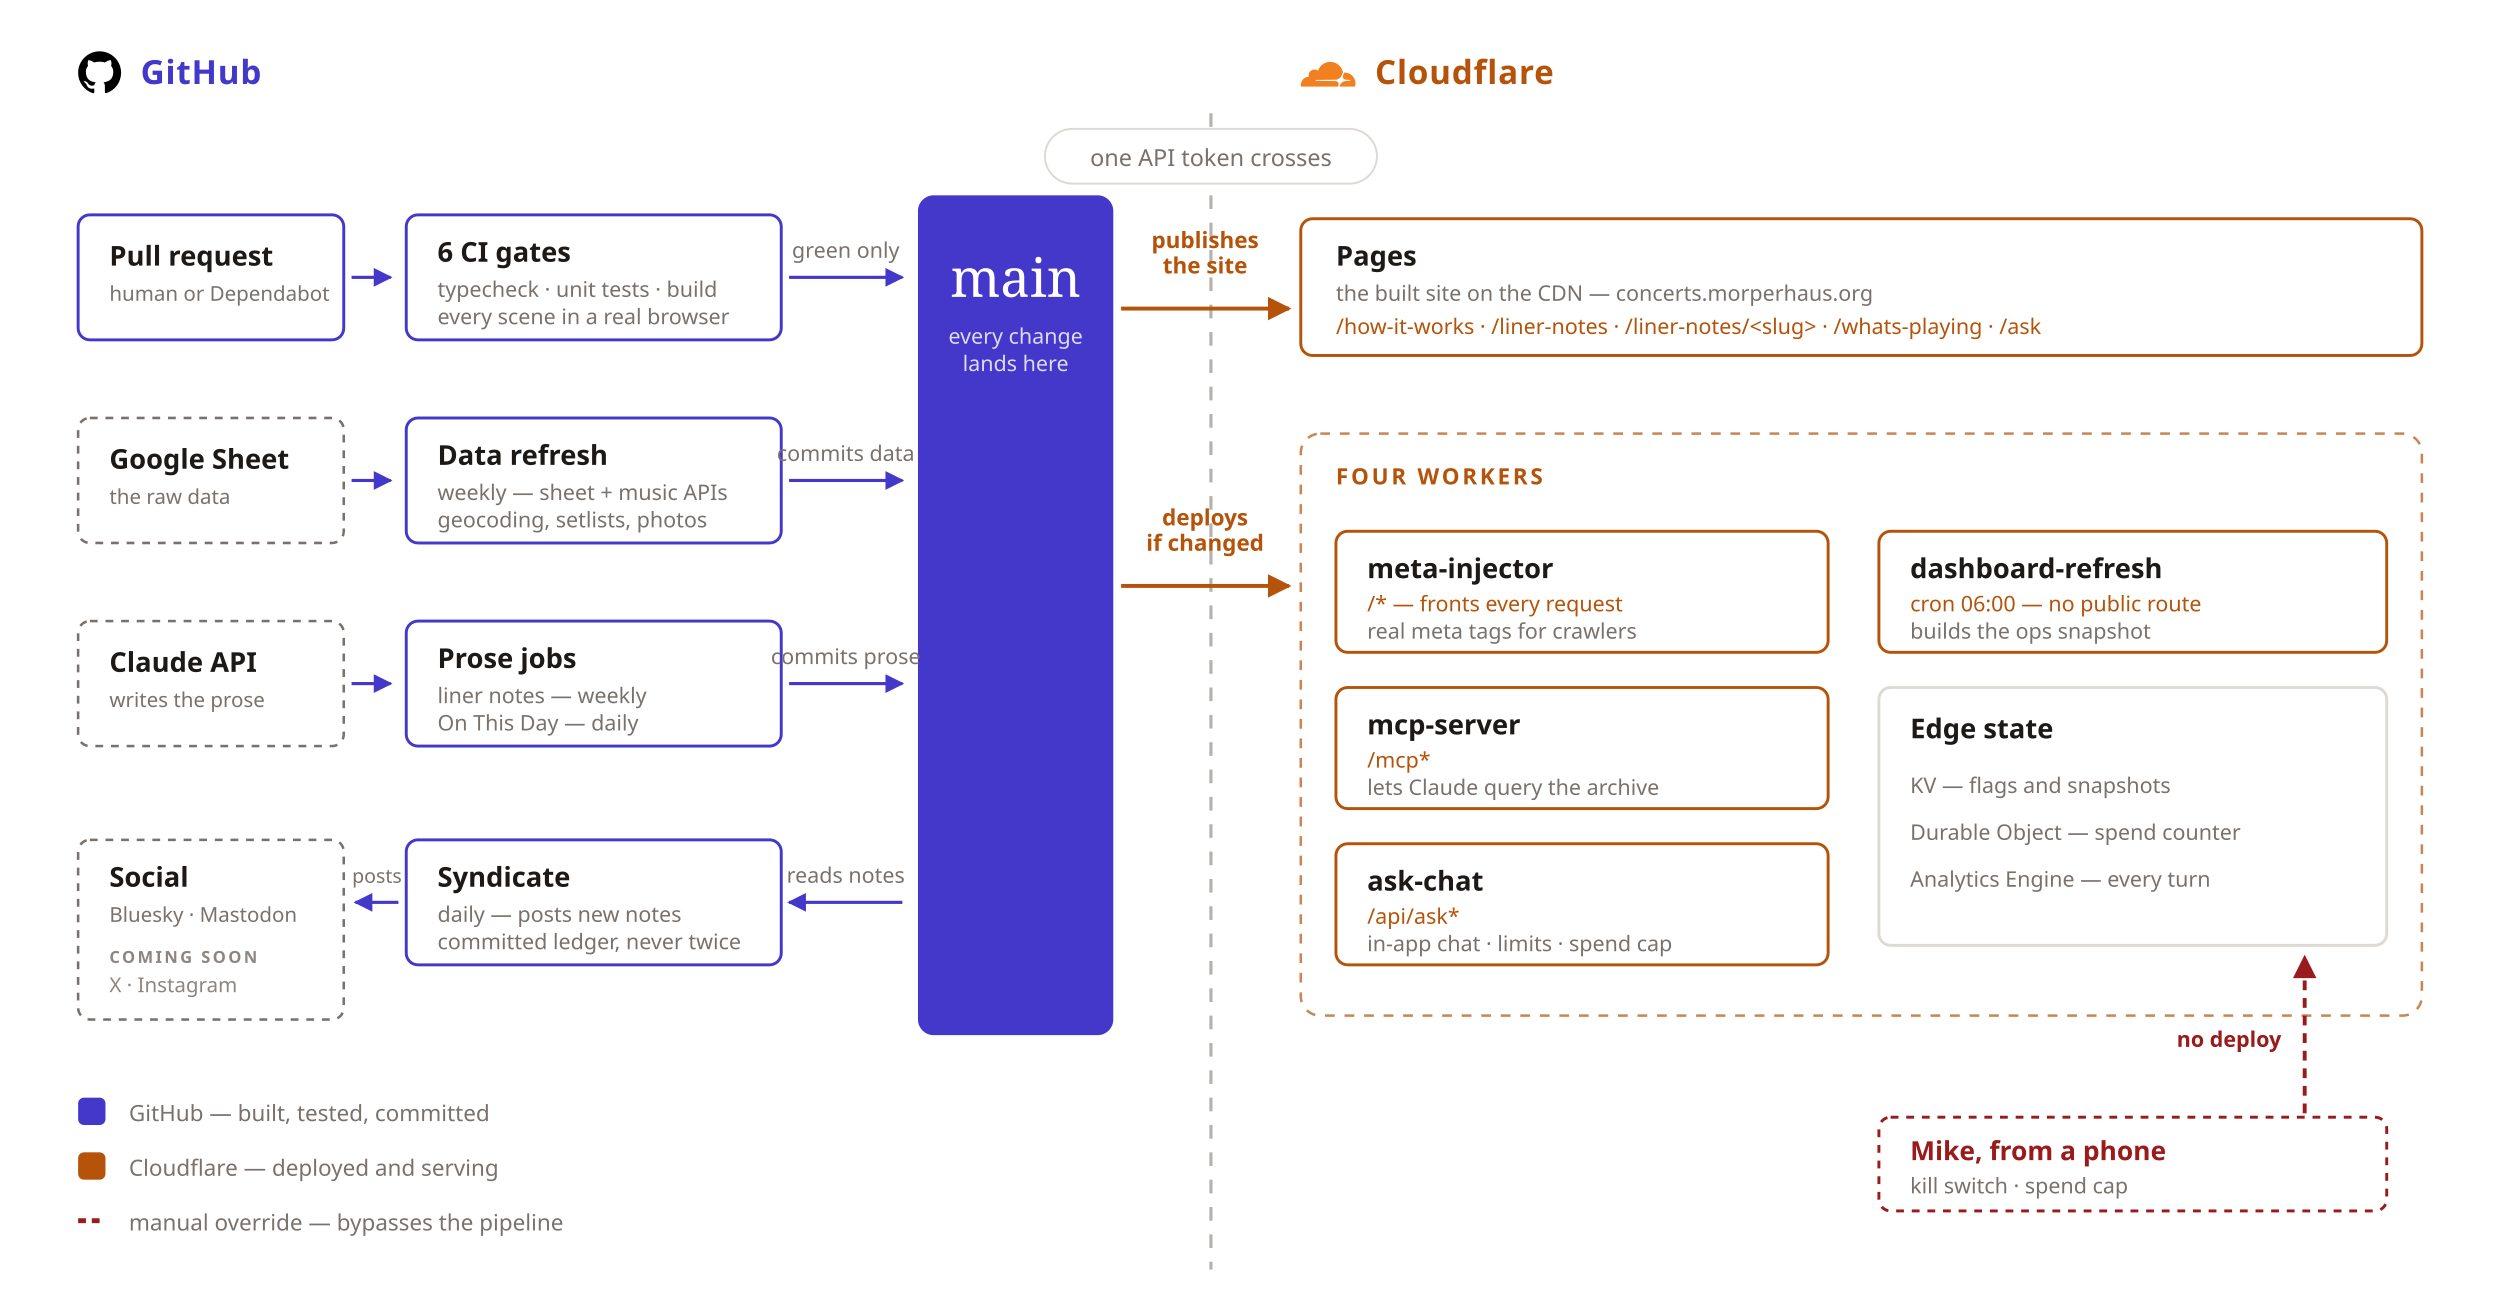
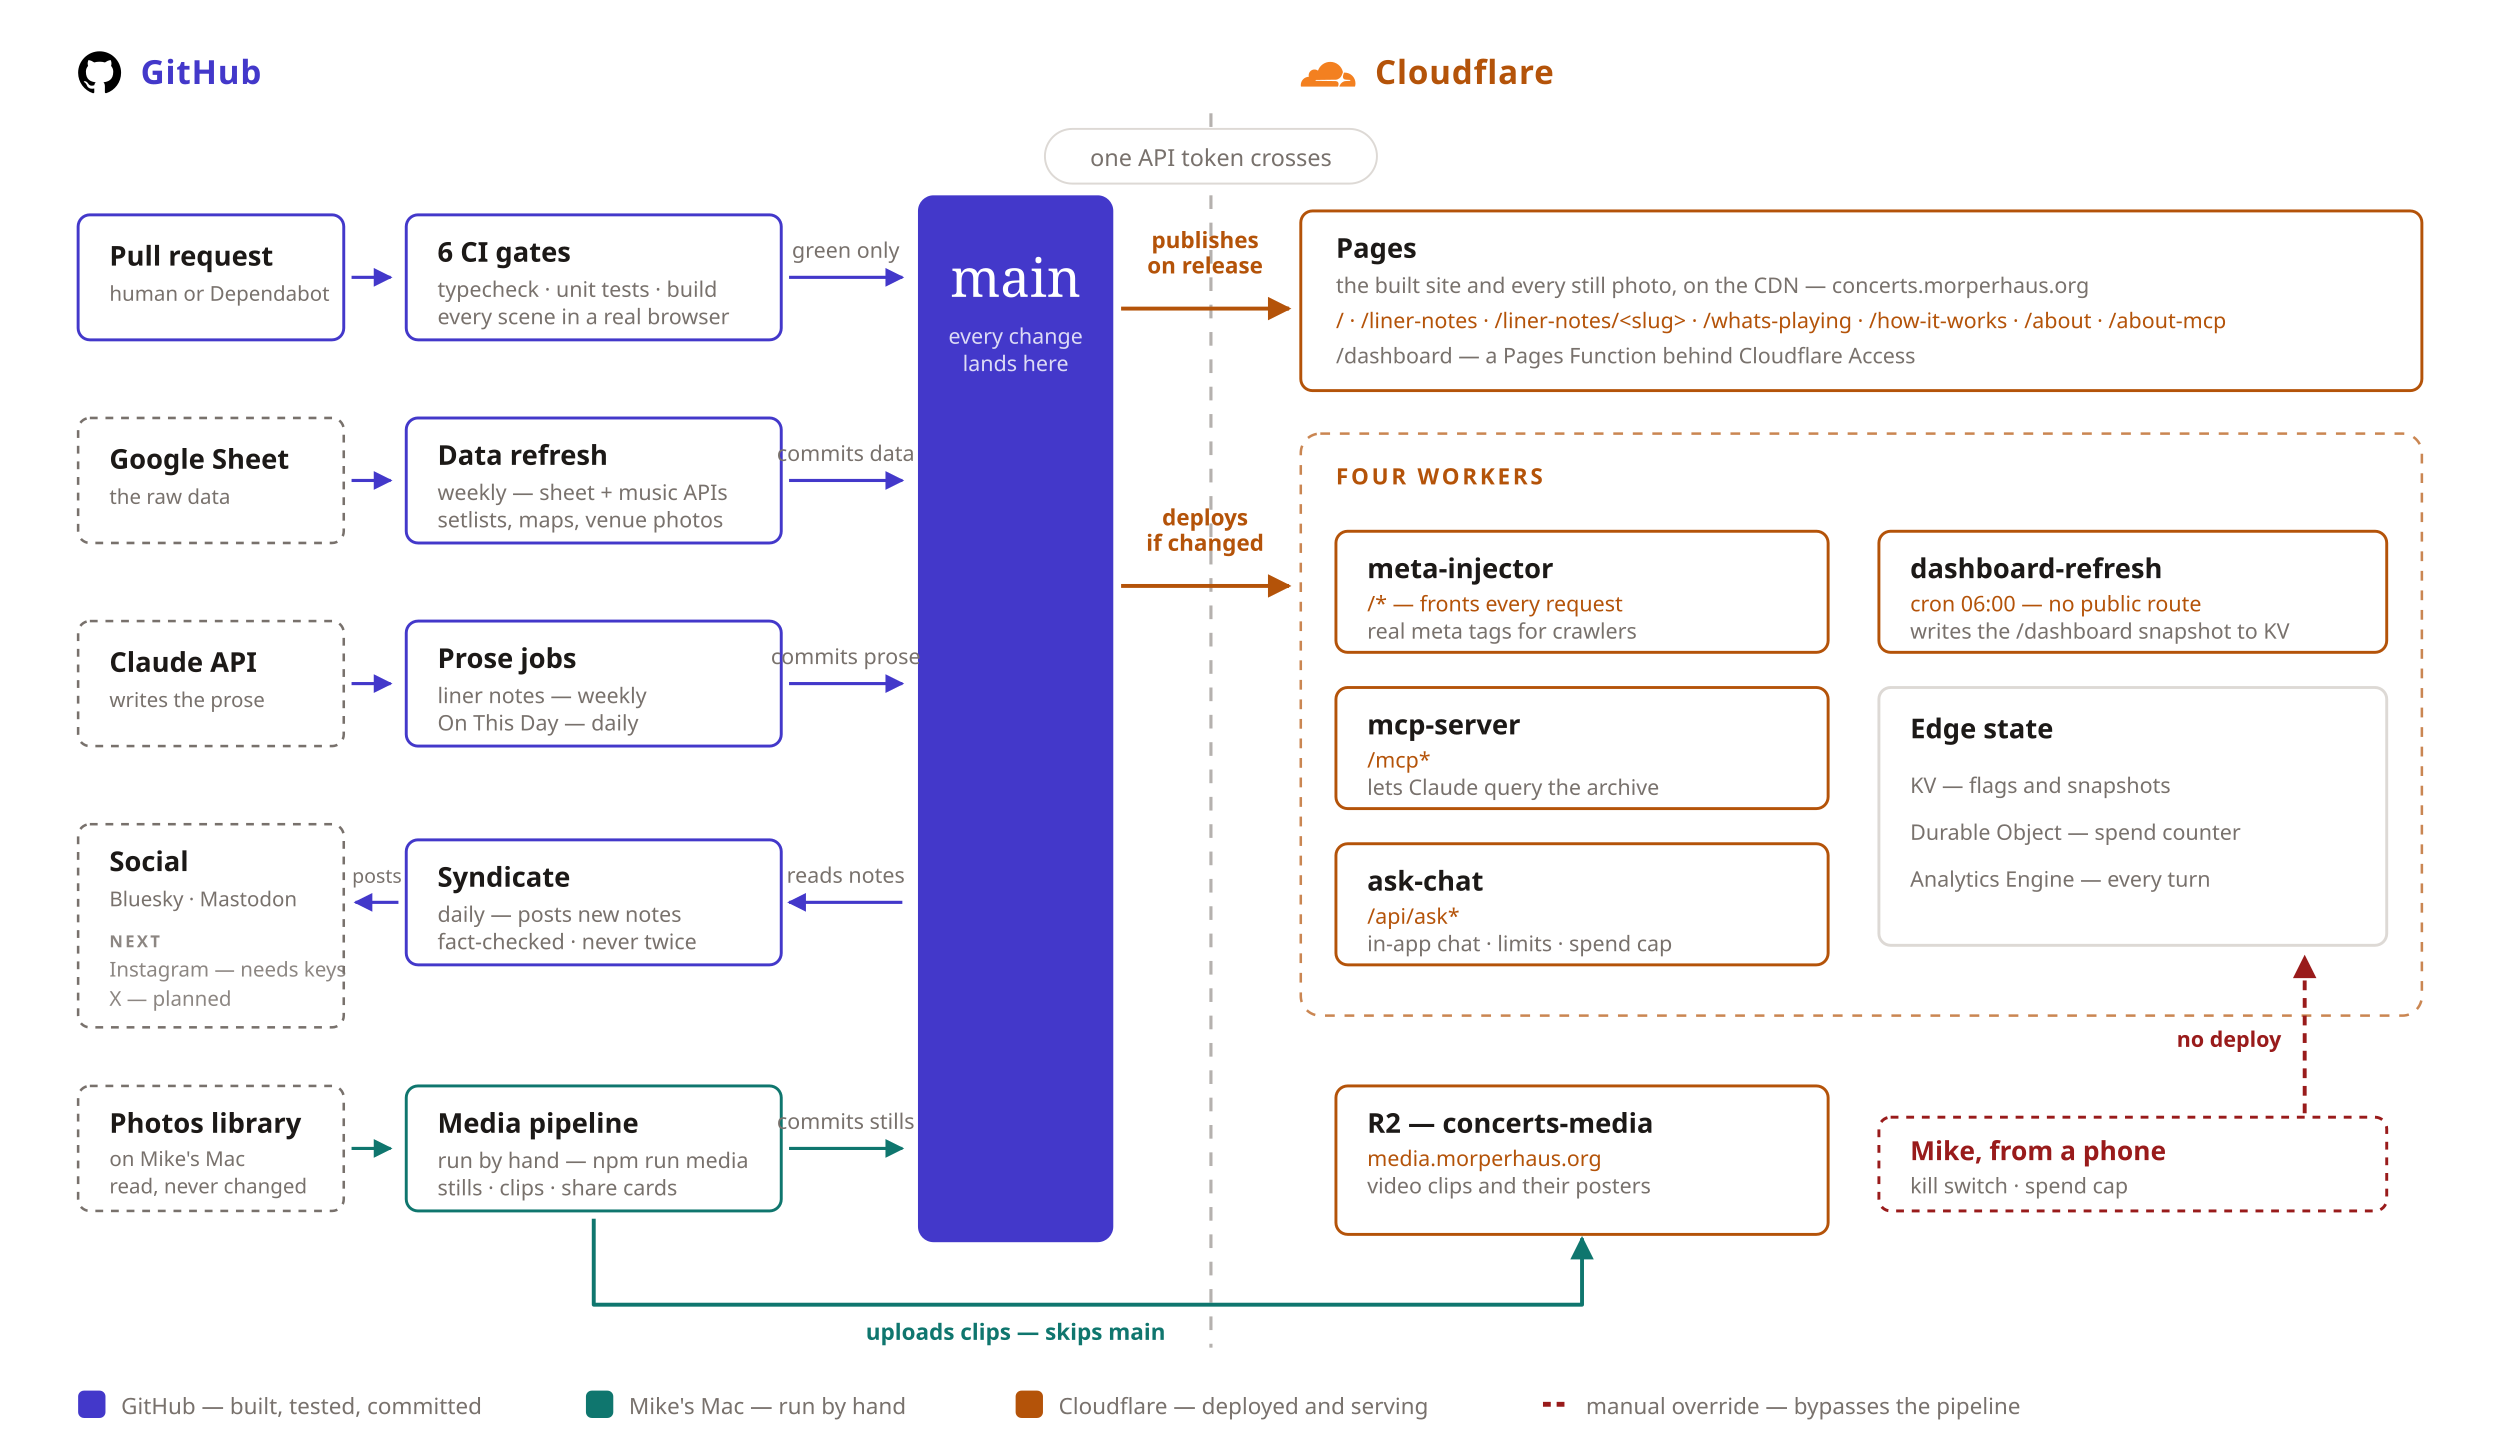
- <svg xmlns="http://www.w3.org/2000/svg" viewBox="0 0 1280 670" role="img" aria-label="Architecture of the Morperhaus Concert Archives. On the left, GitHub: pull requests pass six CI gates, and scheduled jobs pull a Google Sheet and the Claude API to commit data and prose. All of it converges on the main branch. Two arrows cross into Cloudflare on the right, where Pages serves the site at its public paths and four Workers run at the edge, backed by KV, a Durable Object and Analytics Engine. One dashed red arrow bypasses the pipeline entirely: a kill switch flipped by hand, with no deploy." font-family="'Source Sans 3', ui-sans-serif, system-ui, sans-serif">
+ <svg xmlns="http://www.w3.org/2000/svg" viewBox="0 0 1280 740" role="img" aria-label="Architecture of the Morperhaus Concert Archives. On the left, GitHub: pull requests pass six CI gates, and scheduled jobs pull a Google Sheet and the Claude API to commit data and prose, while a daily job fact-checks and posts new notes to social channels. Below them, a media pipeline run by hand on Mike's Mac reads the Photos library without changing it and commits stills. All of it converges on the main branch. Two arrows cross into Cloudflare on the right: Pages publishes the site and its photos when a release is tagged, and four Workers redeploy at the edge, backed by KV, a Durable Object and Analytics Engine. Video clips skip main and upload from the Mac straight to an R2 bucket. One dashed red arrow bypasses the pipeline entirely: a kill switch flipped by hand, with no deploy." font-family="'Source Sans 3', ui-sans-serif, system-ui, sans-serif">
  <defs>
    <marker id="ar-gh" viewBox="0 0 10 10" refX="9" refY="5" markerWidth="6" markerHeight="6" orient="auto-start-reverse">
      <path d="M 0 0 L 10 5 L 0 10 z" fill="var(--gh, #4338ca)" />
    </marker>
    <marker id="ar-cf" viewBox="0 0 10 10" refX="9" refY="5" markerWidth="6" markerHeight="6" orient="auto-start-reverse">
      <path d="M 0 0 L 10 5 L 0 10 z" fill="var(--cf, #b45309)" />
+     </marker>
+     <marker id="ar-mac" viewBox="0 0 10 10" refX="9" refY="5" markerWidth="6" markerHeight="6" orient="auto-start-reverse">
+       <path d="M 0 0 L 10 5 L 0 10 z" fill="var(--mac, #0f766e)" />
    </marker>
    <marker id="ar-stop" viewBox="0 0 10 10" refX="9" refY="5" markerWidth="6" markerHeight="6" orient="auto-start-reverse">
      <path d="M 0 0 L 10 5 L 0 10 z" fill="var(--stop, #991b1b)" />
    </marker>
  </defs>
  <g transform="translate(40, 26) scale(0.9167)">
    <path d="M12 .297c-6.63 0-12 5.373-12 12 0 5.303 3.438 9.8 8.205 11.385.6.113.82-.258.82-.577 0-.285-.01-1.04-.015-2.04-3.338.724-4.042-1.61-4.042-1.61C4.422 18.07 3.633 17.7 3.633 17.7c-1.087-.744.084-.729.084-.729 1.205.084 1.838 1.236 1.838 1.236 1.07 1.835 2.809 1.305 3.495.998.108-.776.417-1.305.76-1.605-2.665-.3-5.466-1.332-5.466-5.93 0-1.31.465-2.38 1.235-3.22-.135-.303-.54-1.523.105-3.176 0 0 1.005-.322 3.3 1.23.96-.267 1.98-.399 3-.405 1.02.006 2.04.138 3 .405 2.28-1.552 3.285-1.23 3.285-1.23.645 1.653.24 2.873.12 3.176.765.84 1.23 1.91 1.23 3.22 0 4.61-2.805 5.625-5.475 5.92.42.36.81 1.096.81 2.22 0 1.606-.015 2.896-.015 3.286 0 .315.21.69.825.57C20.565 22.092 24 17.592 24 12.297c0-6.627-5.373-12-12-12" fill="currentColor" />
  </g>
  <text x="72" y="43" font-size="17" font-weight="700" letter-spacing="0.4" fill="var(--gh, #4338ca)">GitHub</text>
  <g transform="translate(666, 24) scale(1.1667)">
    <path d="M16.509 16.845c.147-.507.091-.971-.155-1.315-.225-.316-.605-.499-1.062-.52l-8.659-.112a.156.156 0 0 1-.133-.071c-.028-.042-.035-.099-.021-.155.028-.084.112-.148.204-.156l8.736-.112c1.035-.049 2.16-.887 2.554-1.914l.499-1.301c.021-.056.029-.113.015-.168-.562-2.546-2.835-4.445-5.55-4.445-2.504 0-4.628 1.618-5.388 3.861-.493-.366-1.119-.562-1.794-.499-1.203.119-2.167 1.083-2.286 2.286-.028.31-.007.613.064.894C1.568 13.171 0 14.775 0 16.752c0 .175.014.351.035.527.014.083.084.147.169.147h15.981c.091 0 .176-.065.203-.155l.12-.427zm2.757-5.563c-.077 0-.161 0-.238.011-.057 0-.105.042-.127.098l-.338 1.174c-.147.507-.092.971.154 1.316.226.316.606.498 1.062.519l1.844.113c.056 0 .105.026.133.07.028.043.035.107.021.156-.028.084-.113.148-.204.155l-1.921.112c-1.041.049-2.158.887-2.553 1.914l-.141.358c-.028.071.021.142.099.142h6.598c.077 0 .147-.049.169-.126.112-.408.176-.837.176-1.28 0-2.603-2.125-4.727-4.734-4.727" fill="#F38020" />
  </g>
  <text x="704" y="43" font-size="17" font-weight="700" letter-spacing="0.4" fill="var(--cf, #b45309)">Cloudflare</text>
-   <line x1="620" y1="58" x2="620" y2="650" stroke="var(--muted, #78716c)" stroke-width="1.6" stroke-dasharray="7 7" opacity="0.55" />
+   <line x1="620" y1="58" x2="620" y2="690" stroke="var(--muted, #78716c)" stroke-width="1.6" stroke-dasharray="7 7" opacity="0.55" />
  <rect x="535" y="66" width="170" height="28" rx="14" fill="var(--surface, #ffffff)" stroke="var(--rule, #ddd9d5)" />
  <text x="620" y="85" font-size="12" text-anchor="middle" fill="var(--muted, #78716c)">one API token crosses</text>
-   <rect x="470" y="100" width="100" height="430" rx="8" fill="var(--gh, #4338ca)" />
+   <rect x="470" y="100" width="100" height="536" rx="8" fill="var(--gh, #4338ca)" />
  <text x="520" y="152" font-size="27" text-anchor="middle" font-family="'Playfair Display', Georgia, serif" fill="var(--on-accent, #ffffff)">main</text>
  <text x="520" y="176" font-size="11" text-anchor="middle" fill="var(--on-accent, #ffffff)" opacity="0.82">every change</text>
  <text x="520" y="190" font-size="11" text-anchor="middle" fill="var(--on-accent, #ffffff)" opacity="0.82">lands here</text>
  <rect x="40" y="110" width="136" height="64" rx="6" fill="var(--surface, #ffffff)" stroke="var(--gh, #4338ca)" stroke-width="1.5" />
  <text x="56" y="136" font-size="14" font-weight="600" fill="var(--ink, #1c1917)">Pull request</text>
  <text x="56" y="154" font-size="10.5" fill="var(--muted, #78716c)">human or Dependabot</text>
  <rect x="208" y="110" width="192" height="64" rx="6" fill="var(--surface, #ffffff)" stroke="var(--gh, #4338ca)" stroke-width="1.5" />
  <text x="224" y="134" font-size="14" font-weight="600" fill="var(--ink, #1c1917)">6 CI gates</text>
  <text x="224" y="152" font-size="11" fill="var(--muted, #78716c)">typecheck · unit tests · build</text>
  <text x="224" y="166" font-size="11" fill="var(--muted, #78716c)">every scene in a real browser</text>
  <line x1="180" y1="142" x2="200" y2="142" stroke="var(--gh, #4338ca)" stroke-width="1.6" marker-end="url(#ar-gh)" />
  <line x1="404" y1="142" x2="462" y2="142" stroke="var(--gh, #4338ca)" stroke-width="1.6" marker-end="url(#ar-gh)" />
  <text x="433" y="132" font-size="11" text-anchor="middle" fill="var(--muted, #78716c)">green only</text>
  <rect x="40" y="214" width="136" height="64" rx="6" fill="none" stroke="var(--muted, #78716c)" stroke-width="1.3" stroke-dasharray="4 4" />
  <text x="56" y="240" font-size="14" font-weight="600" fill="var(--ink, #1c1917)">Google Sheet</text>
  <text x="56" y="258" font-size="10.5" fill="var(--muted, #78716c)">the raw data</text>
  <rect x="208" y="214" width="192" height="64" rx="6" fill="var(--surface, #ffffff)" stroke="var(--gh, #4338ca)" stroke-width="1.5" />
  <text x="224" y="238" font-size="14" font-weight="600" fill="var(--ink, #1c1917)">Data refresh</text>
  <text x="224" y="256" font-size="11" fill="var(--muted, #78716c)">weekly — sheet + music APIs</text>
-   <text x="224" y="270" font-size="11" fill="var(--muted, #78716c)">geocoding, setlists, photos</text>
+   <text x="224" y="270" font-size="11" fill="var(--muted, #78716c)">setlists, maps, venue photos</text>
  <line x1="180" y1="246" x2="200" y2="246" stroke="var(--gh, #4338ca)" stroke-width="1.6" marker-end="url(#ar-gh)" />
  <line x1="404" y1="246" x2="462" y2="246" stroke="var(--gh, #4338ca)" stroke-width="1.6" marker-end="url(#ar-gh)" />
  <text x="433" y="236" font-size="11" text-anchor="middle" fill="var(--muted, #78716c)">commits data</text>
  <rect x="40" y="318" width="136" height="64" rx="6" fill="none" stroke="var(--muted, #78716c)" stroke-width="1.3" stroke-dasharray="4 4" />
  <text x="56" y="344" font-size="14" font-weight="600" fill="var(--ink, #1c1917)">Claude API</text>
  <text x="56" y="362" font-size="10.5" fill="var(--muted, #78716c)">writes the prose</text>
  <rect x="208" y="318" width="192" height="64" rx="6" fill="var(--surface, #ffffff)" stroke="var(--gh, #4338ca)" stroke-width="1.5" />
  <text x="224" y="342" font-size="14" font-weight="600" fill="var(--ink, #1c1917)">Prose jobs</text>
  <text x="224" y="360" font-size="11" fill="var(--muted, #78716c)">liner notes — weekly</text>
  <text x="224" y="374" font-size="11" fill="var(--muted, #78716c)">On This Day — daily</text>
  <line x1="180" y1="350" x2="200" y2="350" stroke="var(--gh, #4338ca)" stroke-width="1.6" marker-end="url(#ar-gh)" />
  <line x1="404" y1="350" x2="462" y2="350" stroke="var(--gh, #4338ca)" stroke-width="1.6" marker-end="url(#ar-gh)" />
  <text x="433" y="340" font-size="11" text-anchor="middle" fill="var(--muted, #78716c)">commits prose</text>
-   <rect x="40" y="430" width="136" height="92" rx="6" fill="none" stroke="var(--muted, #78716c)" stroke-width="1.3" stroke-dasharray="4 4" />
-   <text x="56" y="454" font-size="14" font-weight="600" fill="var(--ink, #1c1917)">Social</text>
-   <text x="56" y="472" font-size="10.5" fill="var(--muted, #78716c)">Bluesky · Mastodon</text>
-   <text x="56" y="493" font-size="8.5" font-weight="700" letter-spacing="1.2" fill="var(--muted, #78716c)" opacity="0.85">COMING SOON</text>
-   <text x="56" y="508" font-size="10.5" fill="var(--muted, #78716c)" opacity="0.85">X · Instagram</text>
+   <rect x="40" y="422" width="136" height="104" rx="6" fill="none" stroke="var(--muted, #78716c)" stroke-width="1.3" stroke-dasharray="4 4" />
+   <text x="56" y="446" font-size="14" font-weight="600" fill="var(--ink, #1c1917)">Social</text>
+   <text x="56" y="464" font-size="10.5" fill="var(--muted, #78716c)">Bluesky · Mastodon</text>
+   <text x="56" y="485" font-size="8.5" font-weight="700" letter-spacing="1.2" fill="var(--muted, #78716c)" opacity="0.85">NEXT</text>
+   <text x="56" y="500" font-size="10.5" fill="var(--muted, #78716c)" opacity="0.85">Instagram — needs keys</text>
+   <text x="56" y="515" font-size="10.5" fill="var(--muted, #78716c)" opacity="0.85">X — planned</text>
  <rect x="208" y="430" width="192" height="64" rx="6" fill="var(--surface, #ffffff)" stroke="var(--gh, #4338ca)" stroke-width="1.5" />
  <text x="224" y="454" font-size="14" font-weight="600" fill="var(--ink, #1c1917)">Syndicate</text>
  <text x="224" y="472" font-size="11" fill="var(--muted, #78716c)">daily — posts new notes</text>
-   <text x="224" y="486" font-size="11" fill="var(--muted, #78716c)">committed ledger, never twice</text>
+   <text x="224" y="486" font-size="11" fill="var(--muted, #78716c)">fact-checked · never twice</text>
  <line x1="462" y1="462" x2="404" y2="462" stroke="var(--gh, #4338ca)" stroke-width="1.6" marker-end="url(#ar-gh)" />
  <text x="433" y="452" font-size="11" text-anchor="middle" fill="var(--muted, #78716c)">reads notes</text>
  <line x1="204" y1="462" x2="182" y2="462" stroke="var(--gh, #4338ca)" stroke-width="1.6" marker-end="url(#ar-gh)" />
  <text x="193" y="452" font-size="10" text-anchor="middle" fill="var(--muted, #78716c)">posts</text>
+   <rect x="40" y="556" width="136" height="64" rx="6" fill="none" stroke="var(--muted, #78716c)" stroke-width="1.3" stroke-dasharray="4 4" />
+   <text x="56" y="580" font-size="14" font-weight="600" fill="var(--ink, #1c1917)">Photos library</text>
+   <text x="56" y="597" font-size="10.5" fill="var(--muted, #78716c)">on Mike's Mac</text>
+   <text x="56" y="611" font-size="10.5" fill="var(--muted, #78716c)">read, never changed</text>
+   <rect x="208" y="556" width="192" height="64" rx="6" fill="var(--surface, #ffffff)" stroke="var(--mac, #0f766e)" stroke-width="1.5" />
+   <text x="224" y="580" font-size="14" font-weight="600" fill="var(--ink, #1c1917)">Media pipeline</text>
+   <text x="224" y="598" font-size="11" fill="var(--muted, #78716c)">run by hand — npm run media</text>
+   <text x="224" y="612" font-size="11" fill="var(--muted, #78716c)">stills · clips · share cards</text>
+   <line x1="180" y1="588" x2="200" y2="588" stroke="var(--mac, #0f766e)" stroke-width="1.6" marker-end="url(#ar-mac)" />
+   <line x1="404" y1="588" x2="462" y2="588" stroke="var(--mac, #0f766e)" stroke-width="1.6" marker-end="url(#ar-mac)" />
+   <text x="433" y="578" font-size="11" text-anchor="middle" fill="var(--muted, #78716c)">commits stills</text>
+   <polyline points="304,624 304,668 810,668 810,634" fill="none" stroke="var(--mac, #0f766e)" stroke-width="2" stroke-linejoin="round" marker-end="url(#ar-mac)" />
+   <text x="520" y="686" font-size="11.5" text-anchor="middle" fill="var(--mac, #0f766e)" font-weight="600">uploads clips — skips main</text>
  <line x1="574" y1="158" x2="660" y2="158" stroke="var(--cf, #b45309)" stroke-width="2" marker-end="url(#ar-cf)" />
  <text x="617" y="127" font-size="11.5" text-anchor="middle" fill="var(--cf, #b45309)" font-weight="600">publishes</text>
-   <text x="617" y="140" font-size="11.5" text-anchor="middle" fill="var(--cf, #b45309)" font-weight="600">the site</text>
+   <text x="617" y="140" font-size="11.5" text-anchor="middle" fill="var(--cf, #b45309)" font-weight="600">on release</text>
  <line x1="574" y1="300" x2="660" y2="300" stroke="var(--cf, #b45309)" stroke-width="2" marker-end="url(#ar-cf)" />
  <text x="617" y="269" font-size="11.5" text-anchor="middle" fill="var(--cf, #b45309)" font-weight="600">deploys</text>
  <text x="617" y="282" font-size="11.5" text-anchor="middle" fill="var(--cf, #b45309)" font-weight="600">if changed</text>
-   <rect x="666" y="112" width="574" height="70" rx="6" fill="var(--surface, #ffffff)" stroke="var(--cf, #b45309)" stroke-width="1.5" />
-   <text x="684" y="136" font-size="14" font-weight="600" fill="var(--ink, #1c1917)">Pages</text>
-   <text x="684" y="154" font-size="11" fill="var(--muted, #78716c)">the built site on the CDN — concerts.morperhaus.org</text>
-   <text x="684" y="171" font-size="11" fill="var(--cf, #b45309)">/how-it-works · /liner-notes · /liner-notes/&lt;slug&gt; · /whats-playing · /ask</text>
+   <rect x="666" y="108" width="574" height="92" rx="6" fill="var(--surface, #ffffff)" stroke="var(--cf, #b45309)" stroke-width="1.5" />
+   <text x="684" y="132" font-size="14" font-weight="600" fill="var(--ink, #1c1917)">Pages</text>
+   <text x="684" y="150" font-size="11" fill="var(--muted, #78716c)">the built site and every still photo, on the CDN — concerts.morperhaus.org</text>
+   <text x="684" y="168" font-size="11" fill="var(--cf, #b45309)">/ · /liner-notes · /liner-notes/&lt;slug&gt; · /whats-playing · /how-it-works · /about · /about-mcp</text>
+   <text x="684" y="186" font-size="11" fill="var(--muted, #78716c)">/dashboard — a Pages Function behind Cloudflare Access</text>
  <rect x="666" y="222" width="574" height="298" rx="10" fill="none" stroke="var(--cf, #b45309)" stroke-width="1.3" stroke-dasharray="5 5" opacity="0.7" />
  <text x="684" y="248" font-size="11.5" font-weight="700" letter-spacing="1.4" fill="var(--cf, #b45309)">FOUR WORKERS</text>
  <rect x="684" y="272" width="252" height="62" rx="6" fill="var(--surface, #ffffff)" stroke="var(--cf, #b45309)" stroke-width="1.5" />
  <text x="700" y="296" font-size="14" font-weight="600" fill="var(--ink, #1c1917)">meta-injector</text>
  <text x="700" y="313" font-size="11" fill="var(--cf, #b45309)">/*  — fronts every request</text>
  <text x="700" y="327" font-size="11" fill="var(--muted, #78716c)">real meta tags for crawlers</text>
  <rect x="684" y="352" width="252" height="62" rx="6" fill="var(--surface, #ffffff)" stroke="var(--cf, #b45309)" stroke-width="1.5" />
  <text x="700" y="376" font-size="14" font-weight="600" fill="var(--ink, #1c1917)">mcp-server</text>
  <text x="700" y="393" font-size="11" fill="var(--cf, #b45309)">/mcp*</text>
  <text x="700" y="407" font-size="11" fill="var(--muted, #78716c)">lets Claude query the archive</text>
  <rect x="684" y="432" width="252" height="62" rx="6" fill="var(--surface, #ffffff)" stroke="var(--cf, #b45309)" stroke-width="1.5" />
  <text x="700" y="456" font-size="14" font-weight="600" fill="var(--ink, #1c1917)">ask-chat</text>
  <text x="700" y="473" font-size="11" fill="var(--cf, #b45309)">/api/ask*</text>
  <text x="700" y="487" font-size="11" fill="var(--muted, #78716c)">in-app chat · limits · spend cap</text>
  <rect x="962" y="272" width="260" height="62" rx="6" fill="var(--surface, #ffffff)" stroke="var(--cf, #b45309)" stroke-width="1.5" />
  <text x="978" y="296" font-size="14" font-weight="600" fill="var(--ink, #1c1917)">dashboard-refresh</text>
  <text x="978" y="313" font-size="11" fill="var(--cf, #b45309)">cron 06:00 — no public route</text>
-   <text x="978" y="327" font-size="11" fill="var(--muted, #78716c)">builds the ops snapshot</text>
+   <text x="978" y="327" font-size="11" fill="var(--muted, #78716c)">writes the /dashboard snapshot to KV</text>
  <rect x="962" y="352" width="260" height="132" rx="6" fill="var(--surface, #ffffff)" stroke="var(--rule, #ddd9d5)" stroke-width="1.5" />
  <text x="978" y="378" font-size="14" font-weight="600" fill="var(--ink, #1c1917)">Edge state</text>
  <text x="978" y="406" font-size="11" fill="var(--muted, #78716c)">KV — flags and snapshots</text>
  <text x="978" y="430" font-size="11" fill="var(--muted, #78716c)">Durable Object — spend counter</text>
  <text x="978" y="454" font-size="11" fill="var(--muted, #78716c)">Analytics Engine — every turn</text>
+   <rect x="684" y="556" width="252" height="76" rx="6" fill="var(--surface, #ffffff)" stroke="var(--cf, #b45309)" stroke-width="1.5" />
+   <text x="700" y="580" font-size="14" font-weight="600" fill="var(--ink, #1c1917)">R2 — concerts-media</text>
+   <text x="700" y="597" font-size="11" fill="var(--cf, #b45309)">media.morperhaus.org</text>
+   <text x="700" y="611" font-size="11" fill="var(--muted, #78716c)">video clips and their posters</text>
  <rect x="962" y="572" width="260" height="48" rx="6" fill="none" stroke="var(--stop, #991b1b)" stroke-width="1.5" stroke-dasharray="4 4" />
  <text x="978" y="594" font-size="13.5" font-weight="600" fill="var(--stop, #991b1b)">Mike, from a phone</text>
  <text x="978" y="611" font-size="11" fill="var(--muted, #78716c)">kill switch · spend cap</text>
  <line x1="1180" y1="570" x2="1180" y2="490" stroke="var(--stop, #991b1b)" stroke-width="2" stroke-dasharray="5 4" marker-end="url(#ar-stop)" />
  <text x="1168" y="536" font-size="11" text-anchor="end" fill="var(--stop, #991b1b)" font-weight="600">no deploy</text>
-   <rect x="40" y="562" width="14" height="14" rx="3" fill="var(--gh, #4338ca)" />
-   <text x="66" y="574" font-size="11.5" fill="var(--muted, #78716c)">GitHub — built, tested, committed</text>
-   <rect x="40" y="590" width="14" height="14" rx="3" fill="var(--cf, #b45309)" />
-   <text x="66" y="602" font-size="11.5" fill="var(--muted, #78716c)">Cloudflare — deployed and serving</text>
-   <line x1="40" y1="625" x2="54" y2="625" stroke="var(--stop, #991b1b)" stroke-width="2.5" stroke-dasharray="4 3" />
-   <text x="66" y="630" font-size="11.5" fill="var(--muted, #78716c)">manual override — bypasses the pipeline</text>
+   <rect x="40" y="712" width="14" height="14" rx="3" fill="var(--gh, #4338ca)" />
+   <text x="62" y="724" font-size="11.5" fill="var(--muted, #78716c)">GitHub — built, tested, committed</text>
+   <rect x="300" y="712" width="14" height="14" rx="3" fill="var(--mac, #0f766e)" />
+   <text x="322" y="724" font-size="11.5" fill="var(--muted, #78716c)">Mike's Mac — run by hand</text>
+   <rect x="520" y="712" width="14" height="14" rx="3" fill="var(--cf, #b45309)" />
+   <text x="542" y="724" font-size="11.5" fill="var(--muted, #78716c)">Cloudflare — deployed and serving</text>
+   <line x1="790" y1="719" x2="804" y2="719" stroke="var(--stop, #991b1b)" stroke-width="2.5" stroke-dasharray="4 3" />
+   <text x="812" y="724" font-size="11.5" fill="var(--muted, #78716c)">manual override — bypasses the pipeline</text>
</svg>
